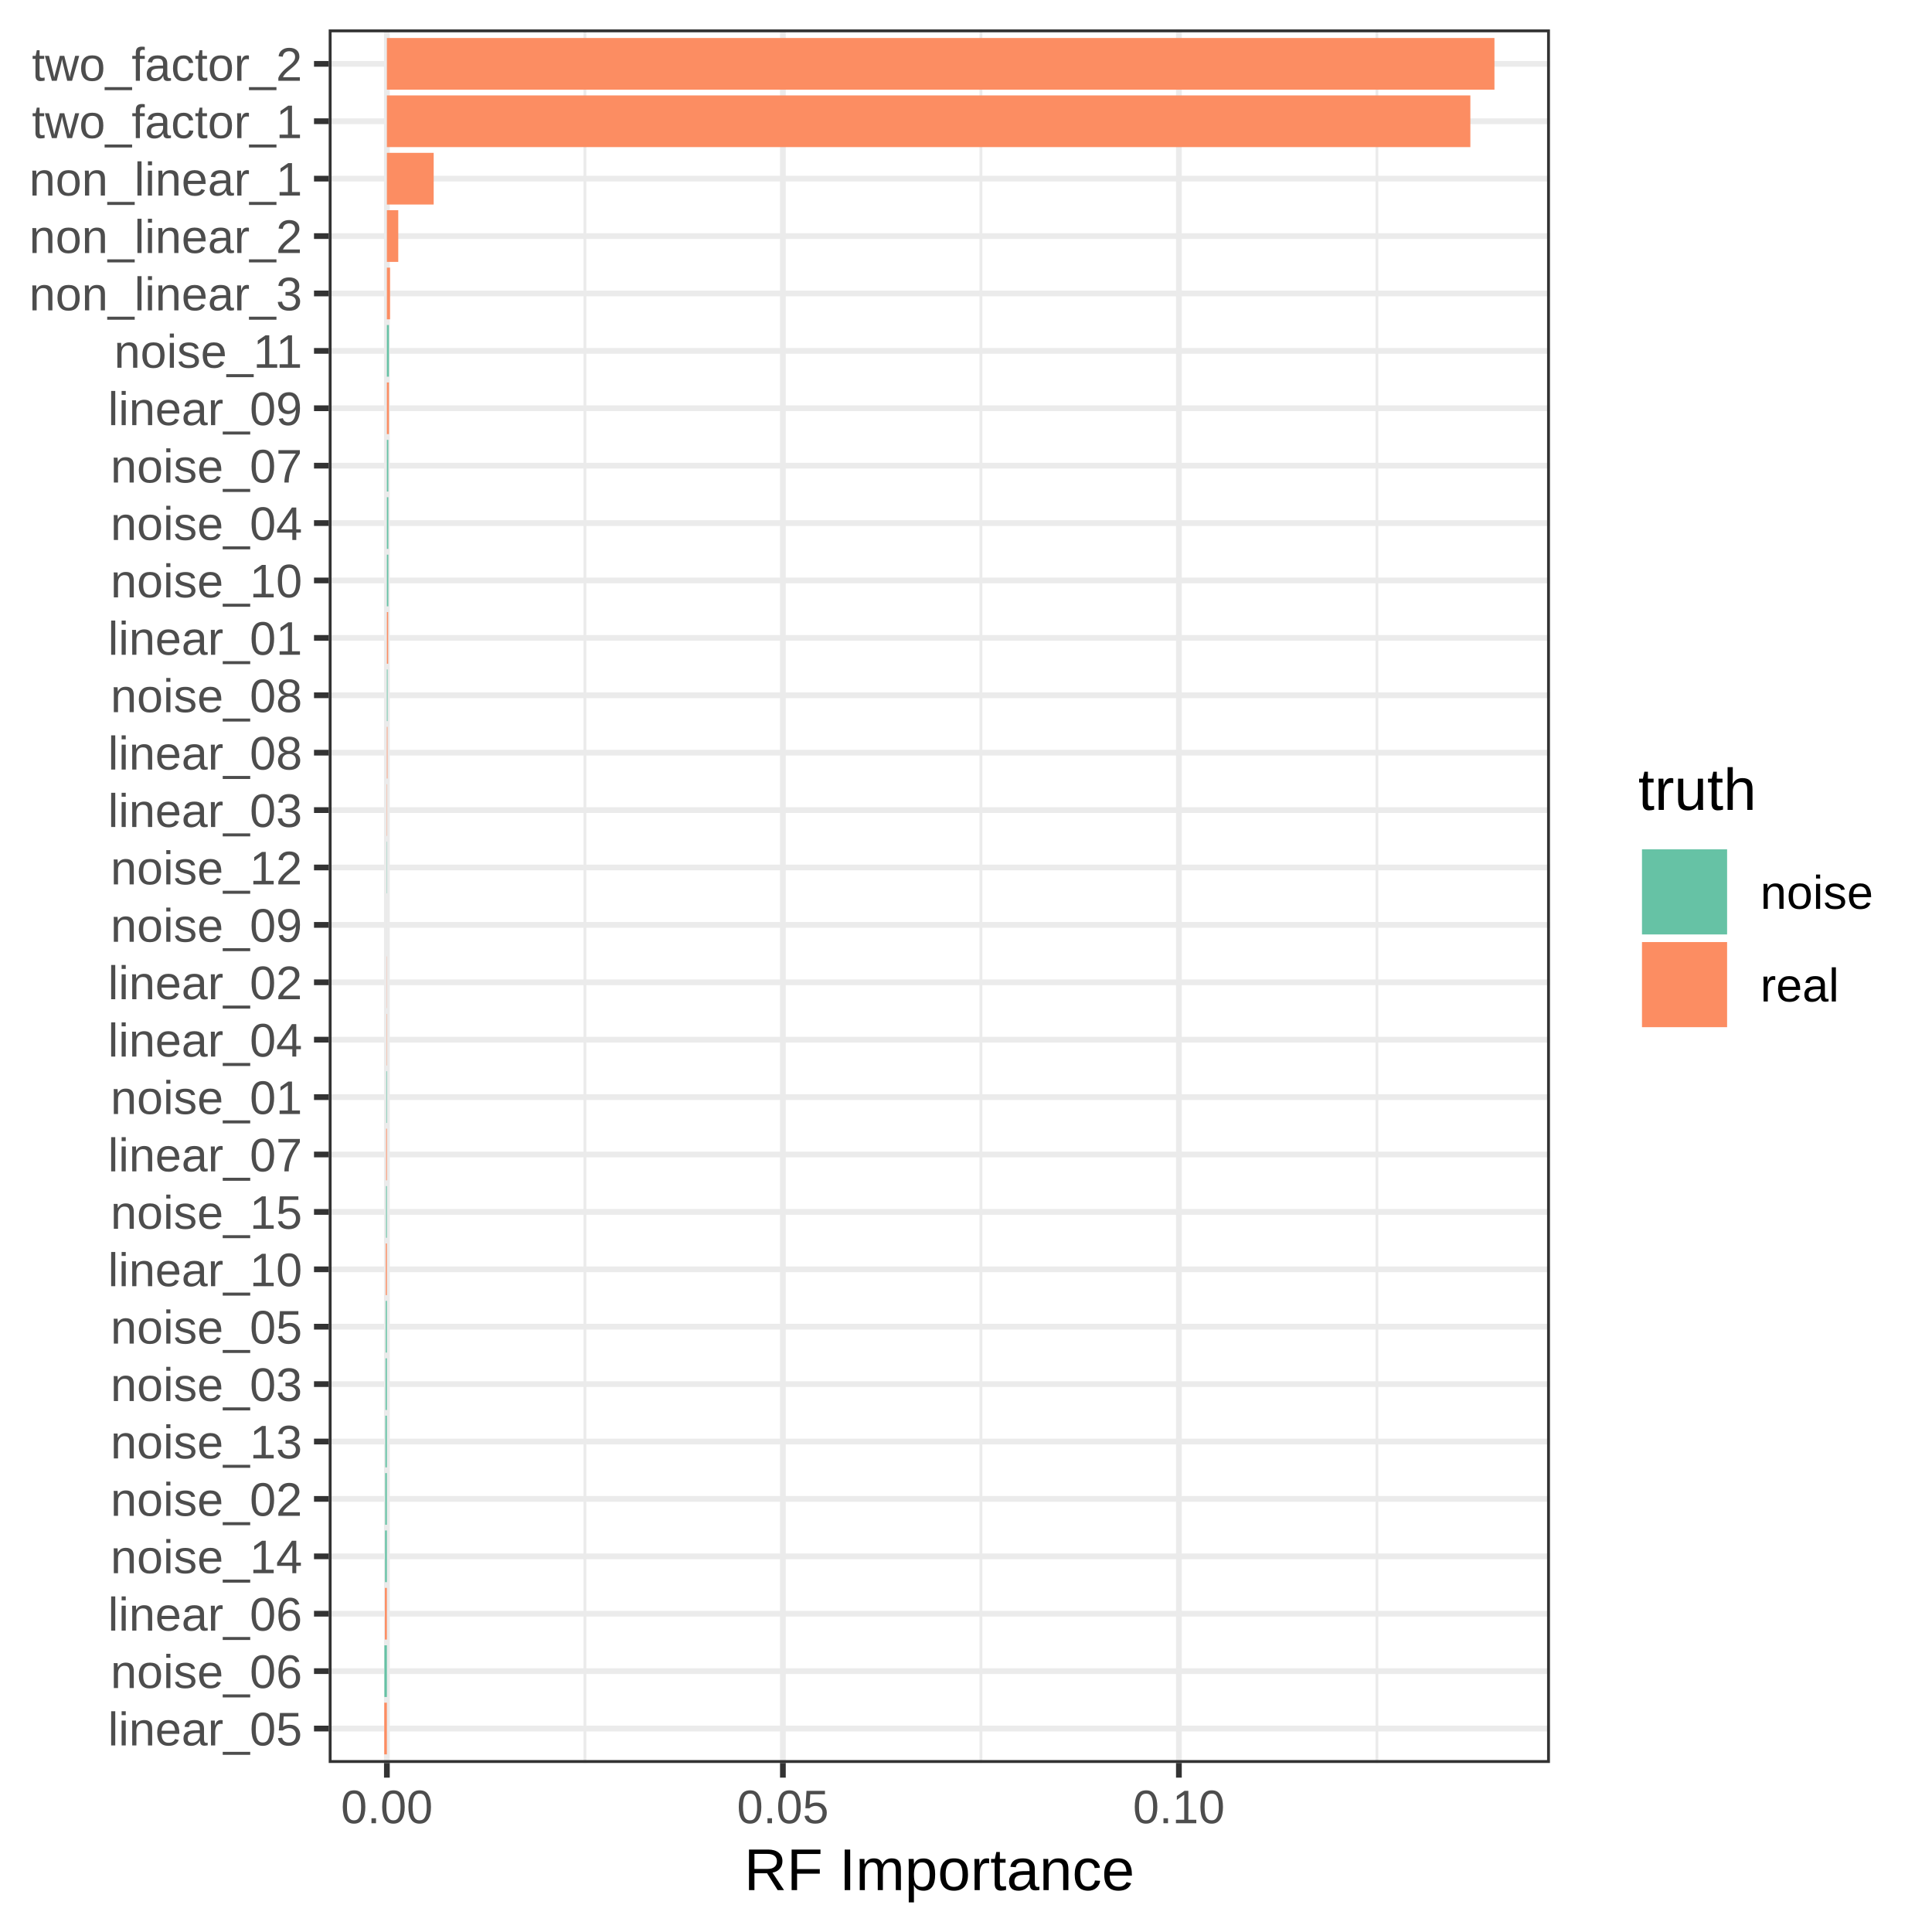
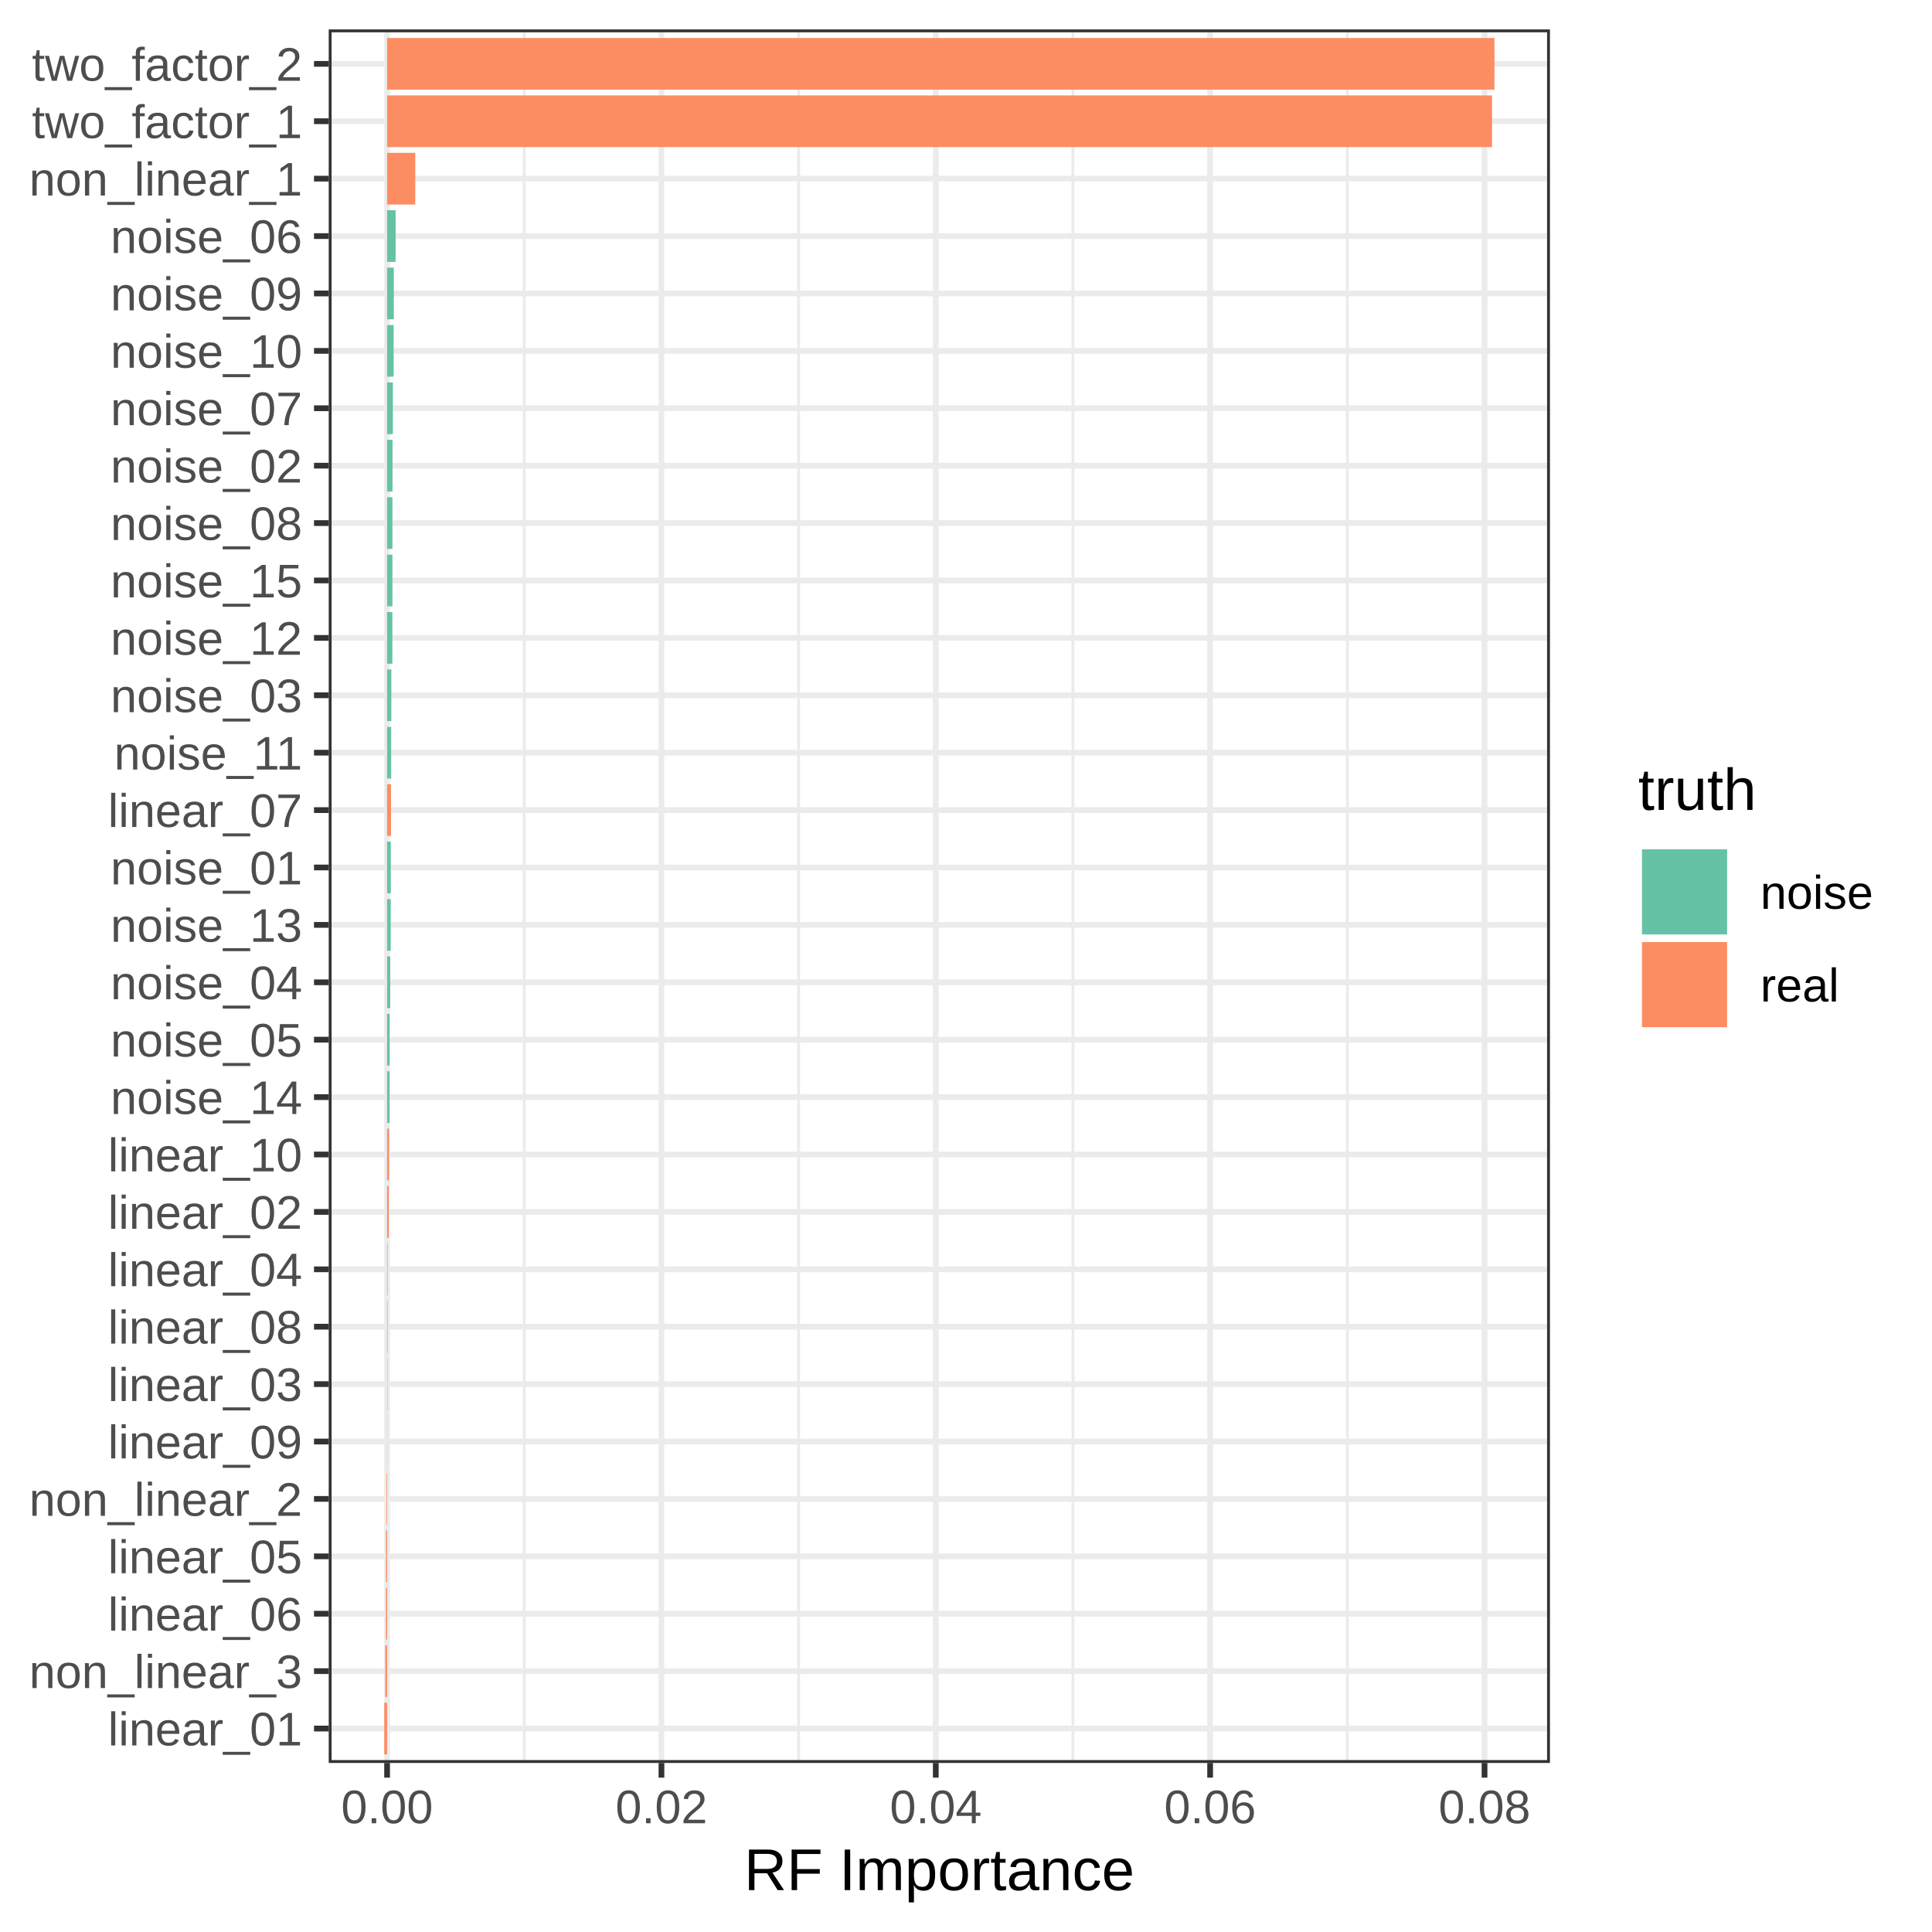
<svg xmlns="http://www.w3.org/2000/svg" width="360.00pt" height="360.00pt" viewBox="0 0 360.00 360.00">
  <g class="svglite">
    <defs>
      <style type="text/css">
    .svglite line, .svglite polyline, .svglite polygon, .svglite path, .svglite rect, .svglite circle {
      fill: none;
      stroke: #000000;
      stroke-linecap: round;
      stroke-linejoin: round;
      stroke-miterlimit: 10.00;
    }
    .svglite text {
      white-space: pre;
    }
    .svglite g.glyphgroup path {
      fill: inherit;
      stroke: none;
    }
  </style>
    </defs>
    <rect width="100%" height="100%" style="stroke: none; fill: none;" />
    <defs>
      <clipPath id="cpMC4wMHwzNjAuMDB8MC4wMHwzNjAuMDA=">
        <rect x="0.00" y="0.00" width="360.00" height="360.00" />
      </clipPath>
    </defs>
    <g clip-path="url(#cpMC4wMHwzNjAuMDB8MC4wMHwzNjAuMDA=)">
      <rect x="0" y="0.00" width="360.00" height="360.00" style="stroke-width: 1.07; stroke: #FFFFFF; fill: #FFFFFF;" />
    </g>
    <defs>
      <clipPath id="cpNjEuMjV8Mjg4LjgxfDUuNDh8MzI4LjUw">
        <rect x="61.25" y="5.48" width="227.56" height="323.02" />
      </clipPath>
    </defs>
    <g clip-path="url(#cpNjEuMjV8Mjg4LjgxfDUuNDh8MzI4LjUw)">
      <rect x="61.25" y="5.48" width="227.56" height="323.02" style="stroke-width: 1.07; stroke: none; fill: #FFFFFF;" />
-       <polyline points="108.99,328.50 108.99,5.48 " style="stroke-width: 0.53; stroke: #EBEBEB; stroke-linecap: butt;" />
-       <polyline points="182.78,328.50 182.78,5.48 " style="stroke-width: 0.53; stroke: #EBEBEB; stroke-linecap: butt;" />
-       <polyline points="256.57,328.50 256.57,5.48 " style="stroke-width: 0.53; stroke: #EBEBEB; stroke-linecap: butt;" />
+       <polyline points="97.69,328.50 97.69,5.48 " style="stroke-width: 0.53; stroke: #EBEBEB; stroke-linecap: butt;" />
+       <polyline points="148.81,328.50 148.81,5.48 " style="stroke-width: 0.53; stroke: #EBEBEB; stroke-linecap: butt;" />
+       <polyline points="199.93,328.50 199.93,5.48 " style="stroke-width: 0.53; stroke: #EBEBEB; stroke-linecap: butt;" />
+       <polyline points="251.06,328.50 251.06,5.48 " style="stroke-width: 0.53; stroke: #EBEBEB; stroke-linecap: butt;" />
      <polyline points="61.25,322.09 288.81,322.09 " style="stroke-width: 1.07; stroke: #EBEBEB; stroke-linecap: butt;" />
      <polyline points="61.25,311.39 288.81,311.39 " style="stroke-width: 1.07; stroke: #EBEBEB; stroke-linecap: butt;" />
      <polyline points="61.25,300.69 288.81,300.69 " style="stroke-width: 1.07; stroke: #EBEBEB; stroke-linecap: butt;" />
      <polyline points="61.25,290.00 288.81,290.00 " style="stroke-width: 1.07; stroke: #EBEBEB; stroke-linecap: butt;" />
      <polyline points="61.25,279.30 288.81,279.30 " style="stroke-width: 1.07; stroke: #EBEBEB; stroke-linecap: butt;" />
      <polyline points="61.25,268.61 288.81,268.61 " style="stroke-width: 1.07; stroke: #EBEBEB; stroke-linecap: butt;" />
      <polyline points="61.25,257.91 288.81,257.91 " style="stroke-width: 1.07; stroke: #EBEBEB; stroke-linecap: butt;" />
      <polyline points="61.25,247.21 288.81,247.21 " style="stroke-width: 1.07; stroke: #EBEBEB; stroke-linecap: butt;" />
      <polyline points="61.25,236.52 288.81,236.52 " style="stroke-width: 1.07; stroke: #EBEBEB; stroke-linecap: butt;" />
      <polyline points="61.25,225.82 288.81,225.82 " style="stroke-width: 1.07; stroke: #EBEBEB; stroke-linecap: butt;" />
      <polyline points="61.25,215.12 288.81,215.12 " style="stroke-width: 1.07; stroke: #EBEBEB; stroke-linecap: butt;" />
      <polyline points="61.25,204.43 288.81,204.43 " style="stroke-width: 1.07; stroke: #EBEBEB; stroke-linecap: butt;" />
      <polyline points="61.25,193.73 288.81,193.73 " style="stroke-width: 1.07; stroke: #EBEBEB; stroke-linecap: butt;" />
      <polyline points="61.25,183.04 288.81,183.04 " style="stroke-width: 1.07; stroke: #EBEBEB; stroke-linecap: butt;" />
      <polyline points="61.25,172.34 288.81,172.34 " style="stroke-width: 1.07; stroke: #EBEBEB; stroke-linecap: butt;" />
      <polyline points="61.25,161.64 288.81,161.64 " style="stroke-width: 1.07; stroke: #EBEBEB; stroke-linecap: butt;" />
      <polyline points="61.25,150.95 288.81,150.95 " style="stroke-width: 1.07; stroke: #EBEBEB; stroke-linecap: butt;" />
      <polyline points="61.25,140.25 288.81,140.25 " style="stroke-width: 1.07; stroke: #EBEBEB; stroke-linecap: butt;" />
      <polyline points="61.25,129.55 288.81,129.55 " style="stroke-width: 1.07; stroke: #EBEBEB; stroke-linecap: butt;" />
      <polyline points="61.25,118.86 288.81,118.86 " style="stroke-width: 1.07; stroke: #EBEBEB; stroke-linecap: butt;" />
      <polyline points="61.25,108.16 288.81,108.16 " style="stroke-width: 1.07; stroke: #EBEBEB; stroke-linecap: butt;" />
      <polyline points="61.25,97.47 288.81,97.47 " style="stroke-width: 1.07; stroke: #EBEBEB; stroke-linecap: butt;" />
      <polyline points="61.25,86.77 288.81,86.77 " style="stroke-width: 1.07; stroke: #EBEBEB; stroke-linecap: butt;" />
      <polyline points="61.25,76.07 288.81,76.07 " style="stroke-width: 1.07; stroke: #EBEBEB; stroke-linecap: butt;" />
      <polyline points="61.25,65.38 288.81,65.38 " style="stroke-width: 1.07; stroke: #EBEBEB; stroke-linecap: butt;" />
      <polyline points="61.25,54.68 288.81,54.68 " style="stroke-width: 1.07; stroke: #EBEBEB; stroke-linecap: butt;" />
      <polyline points="61.25,43.99 288.81,43.99 " style="stroke-width: 1.07; stroke: #EBEBEB; stroke-linecap: butt;" />
      <polyline points="61.25,33.29 288.81,33.29 " style="stroke-width: 1.07; stroke: #EBEBEB; stroke-linecap: butt;" />
      <polyline points="61.25,22.59 288.81,22.59 " style="stroke-width: 1.07; stroke: #EBEBEB; stroke-linecap: butt;" />
      <polyline points="61.25,11.90 288.81,11.90 " style="stroke-width: 1.07; stroke: #EBEBEB; stroke-linecap: butt;" />
-       <polyline points="72.09,328.50 72.09,5.48 " style="stroke-width: 1.07; stroke: #EBEBEB; stroke-linecap: butt;" />
-       <polyline points="145.88,328.50 145.88,5.48 " style="stroke-width: 1.07; stroke: #EBEBEB; stroke-linecap: butt;" />
-       <polyline points="219.67,328.50 219.67,5.48 " style="stroke-width: 1.07; stroke: #EBEBEB; stroke-linecap: butt;" />
-       <rect x="72.09" y="17.78" width="201.89" height="9.63" style="stroke-width: 1.07; stroke: none; stroke-linecap: butt; stroke-linejoin: miter; fill: #FC8D62;" />
-       <rect x="72.09" y="7.08" width="206.38" height="9.63" style="stroke-width: 1.07; stroke: none; stroke-linecap: butt; stroke-linejoin: miter; fill: #FC8D62;" />
-       <rect x="72.09" y="28.48" width="8.72" height="9.63" style="stroke-width: 1.07; stroke: none; stroke-linecap: butt; stroke-linejoin: miter; fill: #FC8D62;" />
-       <rect x="72.09" y="39.17" width="2.12" height="9.63" style="stroke-width: 1.07; stroke: none; stroke-linecap: butt; stroke-linejoin: miter; fill: #FC8D62;" />
-       <rect x="72.09" y="49.87" width="0.59" height="9.63" style="stroke-width: 1.07; stroke: none; stroke-linecap: butt; stroke-linejoin: miter; fill: #FC8D62;" />
-       <rect x="72.09" y="114.05" width="0.24" height="9.63" style="stroke-width: 1.07; stroke: none; stroke-linecap: butt; stroke-linejoin: miter; fill: #FC8D62;" />
-       <rect x="72.06" y="178.22" width="0.035" height="9.63" style="stroke-width: 1.07; stroke: none; stroke-linecap: butt; stroke-linejoin: miter; fill: #FC8D62;" />
-       <rect x="72.09" y="146.13" width="0.057" height="9.63" style="stroke-width: 1.07; stroke: none; stroke-linecap: butt; stroke-linejoin: miter; fill: #FC8D62;" />
-       <rect x="72.03" y="188.92" width="0.057" height="9.63" style="stroke-width: 1.07; stroke: none; stroke-linecap: butt; stroke-linejoin: miter; fill: #FC8D62;" />
-       <rect x="71.60" y="317.27" width="0.49" height="9.63" style="stroke-width: 1.07; stroke: none; stroke-linecap: butt; stroke-linejoin: miter; fill: #FC8D62;" />
-       <rect x="71.72" y="295.88" width="0.37" height="9.63" style="stroke-width: 1.07; stroke: none; stroke-linecap: butt; stroke-linejoin: miter; fill: #FC8D62;" />
-       <rect x="71.95" y="210.31" width="0.14" height="9.63" style="stroke-width: 1.07; stroke: none; stroke-linecap: butt; stroke-linejoin: miter; fill: #FC8D62;" />
-       <rect x="72.09" y="135.44" width="0.11" height="9.63" style="stroke-width: 1.07; stroke: none; stroke-linecap: butt; stroke-linejoin: miter; fill: #FC8D62;" />
-       <rect x="72.09" y="71.26" width="0.38" height="9.63" style="stroke-width: 1.07; stroke: none; stroke-linecap: butt; stroke-linejoin: miter; fill: #FC8D62;" />
-       <rect x="71.88" y="231.70" width="0.21" height="9.63" style="stroke-width: 1.07; stroke: none; stroke-linecap: butt; stroke-linejoin: miter; fill: #FC8D62;" />
-       <rect x="71.98" y="199.61" width="0.11" height="9.63" style="stroke-width: 1.07; stroke: none; stroke-linecap: butt; stroke-linejoin: miter; fill: #66C2A5;" />
-       <rect x="71.78" y="274.49" width="0.31" height="9.63" style="stroke-width: 1.07; stroke: none; stroke-linecap: butt; stroke-linejoin: miter; fill: #66C2A5;" />
-       <rect x="71.84" y="253.10" width="0.25" height="9.63" style="stroke-width: 1.07; stroke: none; stroke-linecap: butt; stroke-linejoin: miter; fill: #66C2A5;" />
-       <rect x="72.09" y="92.65" width="0.27" height="9.63" style="stroke-width: 1.07; stroke: none; stroke-linecap: butt; stroke-linejoin: miter; fill: #66C2A5;" />
-       <rect x="71.87" y="242.40" width="0.22" height="9.63" style="stroke-width: 1.07; stroke: none; stroke-linecap: butt; stroke-linejoin: miter; fill: #66C2A5;" />
-       <rect x="71.63" y="306.58" width="0.46" height="9.63" style="stroke-width: 1.07; stroke: none; stroke-linecap: butt; stroke-linejoin: miter; fill: #66C2A5;" />
-       <rect x="72.09" y="81.96" width="0.27" height="9.63" style="stroke-width: 1.07; stroke: none; stroke-linecap: butt; stroke-linejoin: miter; fill: #66C2A5;" />
-       <rect x="72.09" y="124.74" width="0.13" height="9.63" style="stroke-width: 1.07; stroke: none; stroke-linecap: butt; stroke-linejoin: miter; fill: #66C2A5;" />
-       <rect x="72.09" y="167.53" width="0.002" height="9.63" style="stroke-width: 1.07; stroke: none; stroke-linecap: butt; stroke-linejoin: miter; fill: #66C2A5;" />
-       <rect x="72.09" y="103.35" width="0.27" height="9.63" style="stroke-width: 1.07; stroke: none; stroke-linecap: butt; stroke-linejoin: miter; fill: #66C2A5;" />
-       <rect x="72.09" y="60.56" width="0.38" height="9.63" style="stroke-width: 1.07; stroke: none; stroke-linecap: butt; stroke-linejoin: miter; fill: #66C2A5;" />
-       <rect x="72.09" y="156.83" width="0.056" height="9.63" style="stroke-width: 1.07; stroke: none; stroke-linecap: butt; stroke-linejoin: miter; fill: #66C2A5;" />
-       <rect x="71.81" y="263.79" width="0.28" height="9.63" style="stroke-width: 1.07; stroke: none; stroke-linecap: butt; stroke-linejoin: miter; fill: #66C2A5;" />
-       <rect x="71.75" y="285.18" width="0.34" height="9.63" style="stroke-width: 1.07; stroke: none; stroke-linecap: butt; stroke-linejoin: miter; fill: #66C2A5;" />
-       <rect x="71.93" y="221.01" width="0.16" height="9.63" style="stroke-width: 1.07; stroke: none; stroke-linecap: butt; stroke-linejoin: miter; fill: #66C2A5;" />
+       <polyline points="72.13,328.50 72.13,5.48 " style="stroke-width: 1.07; stroke: #EBEBEB; stroke-linecap: butt;" />
+       <polyline points="123.25,328.50 123.25,5.48 " style="stroke-width: 1.07; stroke: #EBEBEB; stroke-linecap: butt;" />
+       <polyline points="174.37,328.50 174.37,5.48 " style="stroke-width: 1.07; stroke: #EBEBEB; stroke-linecap: butt;" />
+       <polyline points="225.49,328.50 225.49,5.48 " style="stroke-width: 1.07; stroke: #EBEBEB; stroke-linecap: butt;" />
+       <polyline points="276.62,328.50 276.62,5.48 " style="stroke-width: 1.07; stroke: #EBEBEB; stroke-linecap: butt;" />
+       <rect x="72.13" y="17.78" width="205.89" height="9.63" style="stroke-width: 1.07; stroke: none; stroke-linecap: butt; stroke-linejoin: miter; fill: #FC8D62;" />
+       <rect x="72.13" y="7.08" width="206.34" height="9.63" style="stroke-width: 1.07; stroke: none; stroke-linecap: butt; stroke-linejoin: miter; fill: #FC8D62;" />
+       <rect x="72.13" y="28.48" width="5.25" height="9.63" style="stroke-width: 1.07; stroke: none; stroke-linecap: butt; stroke-linejoin: miter; fill: #FC8D62;" />
+       <rect x="72.02" y="274.49" width="0.11" height="9.63" style="stroke-width: 1.07; stroke: none; stroke-linecap: butt; stroke-linejoin: miter; fill: #FC8D62;" />
+       <rect x="71.79" y="306.58" width="0.34" height="9.63" style="stroke-width: 1.07; stroke: none; stroke-linecap: butt; stroke-linejoin: miter; fill: #FC8D62;" />
+       <rect x="71.60" y="317.27" width="0.53" height="9.63" style="stroke-width: 1.07; stroke: none; stroke-linecap: butt; stroke-linejoin: miter; fill: #FC8D62;" />
+       <rect x="72.13" y="221.01" width="0.30" height="9.63" style="stroke-width: 1.07; stroke: none; stroke-linecap: butt; stroke-linejoin: miter; fill: #FC8D62;" />
+       <rect x="72.13" y="253.10" width="0.056" height="9.63" style="stroke-width: 1.07; stroke: none; stroke-linecap: butt; stroke-linejoin: miter; fill: #FC8D62;" />
+       <rect x="72.13" y="231.70" width="0.091" height="9.63" style="stroke-width: 1.07; stroke: none; stroke-linecap: butt; stroke-linejoin: miter; fill: #FC8D62;" />
+       <rect x="71.93" y="285.18" width="0.20" height="9.63" style="stroke-width: 1.07; stroke: none; stroke-linecap: butt; stroke-linejoin: miter; fill: #FC8D62;" />
+       <rect x="71.92" y="295.88" width="0.22" height="9.63" style="stroke-width: 1.07; stroke: none; stroke-linecap: butt; stroke-linejoin: miter; fill: #FC8D62;" />
+       <rect x="72.13" y="146.13" width="0.73" height="9.63" style="stroke-width: 1.07; stroke: none; stroke-linecap: butt; stroke-linejoin: miter; fill: #FC8D62;" />
+       <rect x="72.13" y="242.40" width="0.090" height="9.63" style="stroke-width: 1.07; stroke: none; stroke-linecap: butt; stroke-linejoin: miter; fill: #FC8D62;" />
+       <rect x="72.13" y="263.79" width="0.022" height="9.63" style="stroke-width: 1.07; stroke: none; stroke-linecap: butt; stroke-linejoin: miter; fill: #FC8D62;" />
+       <rect x="72.13" y="210.31" width="0.36" height="9.63" style="stroke-width: 1.07; stroke: none; stroke-linecap: butt; stroke-linejoin: miter; fill: #FC8D62;" />
+       <rect x="72.13" y="156.83" width="0.69" height="9.63" style="stroke-width: 1.07; stroke: none; stroke-linecap: butt; stroke-linejoin: miter; fill: #66C2A5;" />
+       <rect x="72.13" y="81.96" width="1.01" height="9.63" style="stroke-width: 1.07; stroke: none; stroke-linecap: butt; stroke-linejoin: miter; fill: #66C2A5;" />
+       <rect x="72.13" y="124.74" width="0.79" height="9.63" style="stroke-width: 1.07; stroke: none; stroke-linecap: butt; stroke-linejoin: miter; fill: #66C2A5;" />
+       <rect x="72.13" y="178.22" width="0.59" height="9.63" style="stroke-width: 1.07; stroke: none; stroke-linecap: butt; stroke-linejoin: miter; fill: #66C2A5;" />
+       <rect x="72.13" y="188.92" width="0.47" height="9.63" style="stroke-width: 1.07; stroke: none; stroke-linecap: butt; stroke-linejoin: miter; fill: #66C2A5;" />
+       <rect x="72.13" y="39.17" width="1.59" height="9.63" style="stroke-width: 1.07; stroke: none; stroke-linecap: butt; stroke-linejoin: miter; fill: #66C2A5;" />
+       <rect x="72.13" y="71.26" width="1.07" height="9.63" style="stroke-width: 1.07; stroke: none; stroke-linecap: butt; stroke-linejoin: miter; fill: #66C2A5;" />
+       <rect x="72.13" y="92.65" width="0.99" height="9.63" style="stroke-width: 1.07; stroke: none; stroke-linecap: butt; stroke-linejoin: miter; fill: #66C2A5;" />
+       <rect x="72.13" y="49.87" width="1.25" height="9.63" style="stroke-width: 1.07; stroke: none; stroke-linecap: butt; stroke-linejoin: miter; fill: #66C2A5;" />
+       <rect x="72.13" y="60.56" width="1.22" height="9.63" style="stroke-width: 1.07; stroke: none; stroke-linecap: butt; stroke-linejoin: miter; fill: #66C2A5;" />
+       <rect x="72.13" y="135.44" width="0.76" height="9.63" style="stroke-width: 1.07; stroke: none; stroke-linecap: butt; stroke-linejoin: miter; fill: #66C2A5;" />
+       <rect x="72.13" y="114.05" width="0.98" height="9.63" style="stroke-width: 1.07; stroke: none; stroke-linecap: butt; stroke-linejoin: miter; fill: #66C2A5;" />
+       <rect x="72.13" y="167.53" width="0.68" height="9.63" style="stroke-width: 1.07; stroke: none; stroke-linecap: butt; stroke-linejoin: miter; fill: #66C2A5;" />
+       <rect x="72.13" y="199.61" width="0.46" height="9.63" style="stroke-width: 1.07; stroke: none; stroke-linecap: butt; stroke-linejoin: miter; fill: #66C2A5;" />
+       <rect x="72.13" y="103.35" width="0.99" height="9.63" style="stroke-width: 1.07; stroke: none; stroke-linecap: butt; stroke-linejoin: miter; fill: #66C2A5;" />
      <rect x="61.25" y="5.48" width="227.56" height="323.02" style="stroke-width: 1.07; stroke: #333333;" />
    </g>
    <g clip-path="url(#cpMC4wMHwzNjAuMDB8MC4wMHwzNjAuMDA=)">
-       <text x="56.32" y="325.24" text-anchor="end" style="font-size: 8.80px;fill: #4D4D4D; font-family: &quot;Arial&quot;;" textLength="36.17px" lengthAdjust="spacingAndGlyphs">linear_05</text>
-       <text x="56.32" y="314.54" text-anchor="end" style="font-size: 8.80px;fill: #4D4D4D; font-family: &quot;Arial&quot;;" textLength="35.70px" lengthAdjust="spacingAndGlyphs">noise_06</text>
+       <text x="56.32" y="325.24" text-anchor="end" style="font-size: 8.80px;fill: #4D4D4D; font-family: &quot;Arial&quot;;" textLength="36.17px" lengthAdjust="spacingAndGlyphs">linear_01</text>
+       <text x="56.32" y="314.54" text-anchor="end" style="font-size: 8.80px;fill: #4D4D4D; font-family: &quot;Arial&quot;;" textLength="50.84px" lengthAdjust="spacingAndGlyphs">non_linear_3</text>
      <text x="56.32" y="303.84" text-anchor="end" style="font-size: 8.80px;fill: #4D4D4D; font-family: &quot;Arial&quot;;" textLength="36.17px" lengthAdjust="spacingAndGlyphs">linear_06</text>
-       <text x="56.32" y="293.15" text-anchor="end" style="font-size: 8.80px;fill: #4D4D4D; font-family: &quot;Arial&quot;;" textLength="35.70px" lengthAdjust="spacingAndGlyphs">noise_14</text>
-       <text x="56.32" y="282.45" text-anchor="end" style="font-size: 8.80px;fill: #4D4D4D; font-family: &quot;Arial&quot;;" textLength="35.70px" lengthAdjust="spacingAndGlyphs">noise_02</text>
-       <text x="56.32" y="271.76" text-anchor="end" style="font-size: 8.80px;fill: #4D4D4D; font-family: &quot;Arial&quot;;" textLength="35.70px" lengthAdjust="spacingAndGlyphs">noise_13</text>
-       <text x="56.32" y="261.06" text-anchor="end" style="font-size: 8.80px;fill: #4D4D4D; font-family: &quot;Arial&quot;;" textLength="35.70px" lengthAdjust="spacingAndGlyphs">noise_03</text>
-       <text x="56.32" y="250.36" text-anchor="end" style="font-size: 8.80px;fill: #4D4D4D; font-family: &quot;Arial&quot;;" textLength="35.70px" lengthAdjust="spacingAndGlyphs">noise_05</text>
-       <text x="56.32" y="239.67" text-anchor="end" style="font-size: 8.80px;fill: #4D4D4D; font-family: &quot;Arial&quot;;" textLength="36.17px" lengthAdjust="spacingAndGlyphs">linear_10</text>
-       <text x="56.32" y="228.97" text-anchor="end" style="font-size: 8.80px;fill: #4D4D4D; font-family: &quot;Arial&quot;;" textLength="35.70px" lengthAdjust="spacingAndGlyphs">noise_15</text>
-       <text x="56.32" y="218.27" text-anchor="end" style="font-size: 8.80px;fill: #4D4D4D; font-family: &quot;Arial&quot;;" textLength="36.17px" lengthAdjust="spacingAndGlyphs">linear_07</text>
-       <text x="56.32" y="207.58" text-anchor="end" style="font-size: 8.80px;fill: #4D4D4D; font-family: &quot;Arial&quot;;" textLength="35.70px" lengthAdjust="spacingAndGlyphs">noise_01</text>
-       <text x="56.32" y="196.88" text-anchor="end" style="font-size: 8.80px;fill: #4D4D4D; font-family: &quot;Arial&quot;;" textLength="36.17px" lengthAdjust="spacingAndGlyphs">linear_04</text>
-       <text x="56.32" y="186.19" text-anchor="end" style="font-size: 8.80px;fill: #4D4D4D; font-family: &quot;Arial&quot;;" textLength="36.17px" lengthAdjust="spacingAndGlyphs">linear_02</text>
-       <text x="56.32" y="175.49" text-anchor="end" style="font-size: 8.80px;fill: #4D4D4D; font-family: &quot;Arial&quot;;" textLength="35.70px" lengthAdjust="spacingAndGlyphs">noise_09</text>
-       <text x="56.32" y="164.79" text-anchor="end" style="font-size: 8.80px;fill: #4D4D4D; font-family: &quot;Arial&quot;;" textLength="35.70px" lengthAdjust="spacingAndGlyphs">noise_12</text>
-       <text x="56.32" y="154.10" text-anchor="end" style="font-size: 8.80px;fill: #4D4D4D; font-family: &quot;Arial&quot;;" textLength="36.17px" lengthAdjust="spacingAndGlyphs">linear_03</text>
-       <text x="56.32" y="143.40" text-anchor="end" style="font-size: 8.80px;fill: #4D4D4D; font-family: &quot;Arial&quot;;" textLength="36.17px" lengthAdjust="spacingAndGlyphs">linear_08</text>
-       <text x="56.32" y="132.70" text-anchor="end" style="font-size: 8.80px;fill: #4D4D4D; font-family: &quot;Arial&quot;;" textLength="35.70px" lengthAdjust="spacingAndGlyphs">noise_08</text>
-       <text x="56.32" y="122.01" text-anchor="end" style="font-size: 8.80px;fill: #4D4D4D; font-family: &quot;Arial&quot;;" textLength="36.17px" lengthAdjust="spacingAndGlyphs">linear_01</text>
-       <text x="56.32" y="111.31" text-anchor="end" style="font-size: 8.80px;fill: #4D4D4D; font-family: &quot;Arial&quot;;" textLength="35.70px" lengthAdjust="spacingAndGlyphs">noise_10</text>
-       <text x="56.32" y="100.62" text-anchor="end" style="font-size: 8.80px;fill: #4D4D4D; font-family: &quot;Arial&quot;;" textLength="35.70px" lengthAdjust="spacingAndGlyphs">noise_04</text>
-       <text x="56.32" y="89.92" text-anchor="end" style="font-size: 8.80px;fill: #4D4D4D; font-family: &quot;Arial&quot;;" textLength="35.70px" lengthAdjust="spacingAndGlyphs">noise_07</text>
-       <text x="56.32" y="79.22" text-anchor="end" style="font-size: 8.80px;fill: #4D4D4D; font-family: &quot;Arial&quot;;" textLength="36.17px" lengthAdjust="spacingAndGlyphs">linear_09</text>
-       <text x="56.32" y="68.53" text-anchor="end" style="font-size: 8.80px;fill: #4D4D4D; font-family: &quot;Arial&quot;;" textLength="35.05px" lengthAdjust="spacingAndGlyphs">noise_11</text>
-       <text x="56.32" y="57.83" text-anchor="end" style="font-size: 8.80px;fill: #4D4D4D; font-family: &quot;Arial&quot;;" textLength="50.84px" lengthAdjust="spacingAndGlyphs">non_linear_3</text>
-       <text x="56.32" y="47.14" text-anchor="end" style="font-size: 8.80px;fill: #4D4D4D; font-family: &quot;Arial&quot;;" textLength="50.84px" lengthAdjust="spacingAndGlyphs">non_linear_2</text>
+       <text x="56.32" y="293.15" text-anchor="end" style="font-size: 8.80px;fill: #4D4D4D; font-family: &quot;Arial&quot;;" textLength="36.17px" lengthAdjust="spacingAndGlyphs">linear_05</text>
+       <text x="56.32" y="282.45" text-anchor="end" style="font-size: 8.80px;fill: #4D4D4D; font-family: &quot;Arial&quot;;" textLength="50.84px" lengthAdjust="spacingAndGlyphs">non_linear_2</text>
+       <text x="56.32" y="271.76" text-anchor="end" style="font-size: 8.80px;fill: #4D4D4D; font-family: &quot;Arial&quot;;" textLength="36.17px" lengthAdjust="spacingAndGlyphs">linear_09</text>
+       <text x="56.32" y="261.06" text-anchor="end" style="font-size: 8.80px;fill: #4D4D4D; font-family: &quot;Arial&quot;;" textLength="36.17px" lengthAdjust="spacingAndGlyphs">linear_03</text>
+       <text x="56.32" y="250.36" text-anchor="end" style="font-size: 8.80px;fill: #4D4D4D; font-family: &quot;Arial&quot;;" textLength="36.17px" lengthAdjust="spacingAndGlyphs">linear_08</text>
+       <text x="56.32" y="239.67" text-anchor="end" style="font-size: 8.80px;fill: #4D4D4D; font-family: &quot;Arial&quot;;" textLength="36.17px" lengthAdjust="spacingAndGlyphs">linear_04</text>
+       <text x="56.32" y="228.97" text-anchor="end" style="font-size: 8.80px;fill: #4D4D4D; font-family: &quot;Arial&quot;;" textLength="36.17px" lengthAdjust="spacingAndGlyphs">linear_02</text>
+       <text x="56.32" y="218.27" text-anchor="end" style="font-size: 8.80px;fill: #4D4D4D; font-family: &quot;Arial&quot;;" textLength="36.17px" lengthAdjust="spacingAndGlyphs">linear_10</text>
+       <text x="56.32" y="207.58" text-anchor="end" style="font-size: 8.80px;fill: #4D4D4D; font-family: &quot;Arial&quot;;" textLength="35.70px" lengthAdjust="spacingAndGlyphs">noise_14</text>
+       <text x="56.32" y="196.88" text-anchor="end" style="font-size: 8.80px;fill: #4D4D4D; font-family: &quot;Arial&quot;;" textLength="35.70px" lengthAdjust="spacingAndGlyphs">noise_05</text>
+       <text x="56.32" y="186.19" text-anchor="end" style="font-size: 8.80px;fill: #4D4D4D; font-family: &quot;Arial&quot;;" textLength="35.70px" lengthAdjust="spacingAndGlyphs">noise_04</text>
+       <text x="56.32" y="175.49" text-anchor="end" style="font-size: 8.80px;fill: #4D4D4D; font-family: &quot;Arial&quot;;" textLength="35.70px" lengthAdjust="spacingAndGlyphs">noise_13</text>
+       <text x="56.32" y="164.79" text-anchor="end" style="font-size: 8.80px;fill: #4D4D4D; font-family: &quot;Arial&quot;;" textLength="35.70px" lengthAdjust="spacingAndGlyphs">noise_01</text>
+       <text x="56.32" y="154.10" text-anchor="end" style="font-size: 8.80px;fill: #4D4D4D; font-family: &quot;Arial&quot;;" textLength="36.17px" lengthAdjust="spacingAndGlyphs">linear_07</text>
+       <text x="56.32" y="143.40" text-anchor="end" style="font-size: 8.80px;fill: #4D4D4D; font-family: &quot;Arial&quot;;" textLength="35.05px" lengthAdjust="spacingAndGlyphs">noise_11</text>
+       <text x="56.32" y="132.70" text-anchor="end" style="font-size: 8.80px;fill: #4D4D4D; font-family: &quot;Arial&quot;;" textLength="35.70px" lengthAdjust="spacingAndGlyphs">noise_03</text>
+       <text x="56.32" y="122.01" text-anchor="end" style="font-size: 8.80px;fill: #4D4D4D; font-family: &quot;Arial&quot;;" textLength="35.70px" lengthAdjust="spacingAndGlyphs">noise_12</text>
+       <text x="56.32" y="111.31" text-anchor="end" style="font-size: 8.80px;fill: #4D4D4D; font-family: &quot;Arial&quot;;" textLength="35.70px" lengthAdjust="spacingAndGlyphs">noise_15</text>
+       <text x="56.32" y="100.62" text-anchor="end" style="font-size: 8.80px;fill: #4D4D4D; font-family: &quot;Arial&quot;;" textLength="35.70px" lengthAdjust="spacingAndGlyphs">noise_08</text>
+       <text x="56.32" y="89.92" text-anchor="end" style="font-size: 8.80px;fill: #4D4D4D; font-family: &quot;Arial&quot;;" textLength="35.70px" lengthAdjust="spacingAndGlyphs">noise_02</text>
+       <text x="56.32" y="79.22" text-anchor="end" style="font-size: 8.80px;fill: #4D4D4D; font-family: &quot;Arial&quot;;" textLength="35.70px" lengthAdjust="spacingAndGlyphs">noise_07</text>
+       <text x="56.32" y="68.53" text-anchor="end" style="font-size: 8.80px;fill: #4D4D4D; font-family: &quot;Arial&quot;;" textLength="35.70px" lengthAdjust="spacingAndGlyphs">noise_10</text>
+       <text x="56.32" y="57.83" text-anchor="end" style="font-size: 8.80px;fill: #4D4D4D; font-family: &quot;Arial&quot;;" textLength="35.70px" lengthAdjust="spacingAndGlyphs">noise_09</text>
+       <text x="56.32" y="47.14" text-anchor="end" style="font-size: 8.80px;fill: #4D4D4D; font-family: &quot;Arial&quot;;" textLength="35.70px" lengthAdjust="spacingAndGlyphs">noise_06</text>
      <text x="56.32" y="36.44" text-anchor="end" style="font-size: 8.80px;fill: #4D4D4D; font-family: &quot;Arial&quot;;" textLength="50.84px" lengthAdjust="spacingAndGlyphs">non_linear_1</text>
      <text x="56.32" y="25.74" text-anchor="end" style="font-size: 8.80px;fill: #4D4D4D; font-family: &quot;Arial&quot;;" textLength="50.34px" lengthAdjust="spacingAndGlyphs">two_factor_1</text>
      <text x="56.32" y="15.05" text-anchor="end" style="font-size: 8.80px;fill: #4D4D4D; font-family: &quot;Arial&quot;;" textLength="50.34px" lengthAdjust="spacingAndGlyphs">two_factor_2</text>
      <polyline points="58.51,322.09 61.25,322.09 " style="stroke-width: 1.07; stroke: #333333; stroke-linecap: butt;" />
      <polyline points="58.51,311.39 61.25,311.39 " style="stroke-width: 1.07; stroke: #333333; stroke-linecap: butt;" />
      <polyline points="58.51,300.69 61.25,300.69 " style="stroke-width: 1.07; stroke: #333333; stroke-linecap: butt;" />
      <polyline points="58.51,290.00 61.25,290.00 " style="stroke-width: 1.07; stroke: #333333; stroke-linecap: butt;" />
      <polyline points="58.51,279.30 61.25,279.30 " style="stroke-width: 1.07; stroke: #333333; stroke-linecap: butt;" />
      <polyline points="58.51,268.61 61.25,268.61 " style="stroke-width: 1.07; stroke: #333333; stroke-linecap: butt;" />
      <polyline points="58.51,257.91 61.25,257.91 " style="stroke-width: 1.07; stroke: #333333; stroke-linecap: butt;" />
      <polyline points="58.51,247.21 61.25,247.21 " style="stroke-width: 1.07; stroke: #333333; stroke-linecap: butt;" />
      <polyline points="58.51,236.52 61.25,236.52 " style="stroke-width: 1.07; stroke: #333333; stroke-linecap: butt;" />
      <polyline points="58.51,225.82 61.25,225.82 " style="stroke-width: 1.07; stroke: #333333; stroke-linecap: butt;" />
      <polyline points="58.51,215.12 61.25,215.12 " style="stroke-width: 1.07; stroke: #333333; stroke-linecap: butt;" />
      <polyline points="58.51,204.43 61.25,204.43 " style="stroke-width: 1.07; stroke: #333333; stroke-linecap: butt;" />
      <polyline points="58.51,193.73 61.25,193.73 " style="stroke-width: 1.07; stroke: #333333; stroke-linecap: butt;" />
      <polyline points="58.51,183.04 61.25,183.04 " style="stroke-width: 1.07; stroke: #333333; stroke-linecap: butt;" />
      <polyline points="58.51,172.34 61.25,172.34 " style="stroke-width: 1.07; stroke: #333333; stroke-linecap: butt;" />
      <polyline points="58.51,161.64 61.25,161.64 " style="stroke-width: 1.07; stroke: #333333; stroke-linecap: butt;" />
      <polyline points="58.51,150.95 61.25,150.95 " style="stroke-width: 1.07; stroke: #333333; stroke-linecap: butt;" />
      <polyline points="58.51,140.25 61.25,140.25 " style="stroke-width: 1.07; stroke: #333333; stroke-linecap: butt;" />
      <polyline points="58.51,129.55 61.25,129.55 " style="stroke-width: 1.07; stroke: #333333; stroke-linecap: butt;" />
      <polyline points="58.51,118.86 61.25,118.86 " style="stroke-width: 1.07; stroke: #333333; stroke-linecap: butt;" />
      <polyline points="58.51,108.16 61.25,108.16 " style="stroke-width: 1.07; stroke: #333333; stroke-linecap: butt;" />
      <polyline points="58.51,97.47 61.25,97.47 " style="stroke-width: 1.07; stroke: #333333; stroke-linecap: butt;" />
      <polyline points="58.51,86.77 61.25,86.77 " style="stroke-width: 1.07; stroke: #333333; stroke-linecap: butt;" />
      <polyline points="58.51,76.07 61.25,76.07 " style="stroke-width: 1.07; stroke: #333333; stroke-linecap: butt;" />
      <polyline points="58.51,65.38 61.25,65.38 " style="stroke-width: 1.07; stroke: #333333; stroke-linecap: butt;" />
      <polyline points="58.51,54.68 61.25,54.68 " style="stroke-width: 1.07; stroke: #333333; stroke-linecap: butt;" />
      <polyline points="58.51,43.99 61.25,43.99 " style="stroke-width: 1.07; stroke: #333333; stroke-linecap: butt;" />
      <polyline points="58.51,33.29 61.25,33.29 " style="stroke-width: 1.07; stroke: #333333; stroke-linecap: butt;" />
      <polyline points="58.51,22.59 61.25,22.59 " style="stroke-width: 1.07; stroke: #333333; stroke-linecap: butt;" />
      <polyline points="58.51,11.90 61.25,11.90 " style="stroke-width: 1.07; stroke: #333333; stroke-linecap: butt;" />
-       <polyline points="72.09,331.24 72.09,328.50 " style="stroke-width: 1.07; stroke: #333333; stroke-linecap: butt;" />
-       <polyline points="145.88,331.24 145.88,328.50 " style="stroke-width: 1.07; stroke: #333333; stroke-linecap: butt;" />
-       <polyline points="219.67,331.24 219.67,328.50 " style="stroke-width: 1.07; stroke: #333333; stroke-linecap: butt;" />
-       <text x="72.09" y="339.74" text-anchor="middle" style="font-size: 8.80px;fill: #4D4D4D; font-family: &quot;Arial&quot;;" textLength="17.11px" lengthAdjust="spacingAndGlyphs">0.00</text>
-       <text x="145.88" y="339.74" text-anchor="middle" style="font-size: 8.80px;fill: #4D4D4D; font-family: &quot;Arial&quot;;" textLength="17.11px" lengthAdjust="spacingAndGlyphs">0.05</text>
-       <text x="219.67" y="339.74" text-anchor="middle" style="font-size: 8.80px;fill: #4D4D4D; font-family: &quot;Arial&quot;;" textLength="17.11px" lengthAdjust="spacingAndGlyphs">0.10</text>
+       <polyline points="72.13,331.24 72.13,328.50 " style="stroke-width: 1.07; stroke: #333333; stroke-linecap: butt;" />
+       <polyline points="123.25,331.24 123.25,328.50 " style="stroke-width: 1.07; stroke: #333333; stroke-linecap: butt;" />
+       <polyline points="174.37,331.24 174.37,328.50 " style="stroke-width: 1.07; stroke: #333333; stroke-linecap: butt;" />
+       <polyline points="225.49,331.24 225.49,328.50 " style="stroke-width: 1.07; stroke: #333333; stroke-linecap: butt;" />
+       <polyline points="276.62,331.24 276.62,328.50 " style="stroke-width: 1.07; stroke: #333333; stroke-linecap: butt;" />
+       <text x="72.13" y="339.74" text-anchor="middle" style="font-size: 8.80px;fill: #4D4D4D; font-family: &quot;Arial&quot;;" textLength="17.11px" lengthAdjust="spacingAndGlyphs">0.00</text>
+       <text x="123.25" y="339.74" text-anchor="middle" style="font-size: 8.80px;fill: #4D4D4D; font-family: &quot;Arial&quot;;" textLength="17.11px" lengthAdjust="spacingAndGlyphs">0.02</text>
+       <text x="174.37" y="339.74" text-anchor="middle" style="font-size: 8.80px;fill: #4D4D4D; font-family: &quot;Arial&quot;;" textLength="17.11px" lengthAdjust="spacingAndGlyphs">0.04</text>
+       <text x="225.49" y="339.74" text-anchor="middle" style="font-size: 8.80px;fill: #4D4D4D; font-family: &quot;Arial&quot;;" textLength="17.11px" lengthAdjust="spacingAndGlyphs">0.06</text>
+       <text x="276.62" y="339.74" text-anchor="middle" style="font-size: 8.80px;fill: #4D4D4D; font-family: &quot;Arial&quot;;" textLength="17.11px" lengthAdjust="spacingAndGlyphs">0.08</text>
      <text x="175.03" y="352.20" text-anchor="middle" style="font-size: 11.00px; font-family: &quot;Arial&quot;;" textLength="72.78px" lengthAdjust="spacingAndGlyphs">RF Importance</text>
      <rect x="299.77" y="136.39" width="54.75" height="61.19" style="stroke-width: 1.07; stroke: none; fill: #FFFFFF;" />
      <text x="305.25" y="150.91" style="font-size: 11.00px; font-family: &quot;Arial&quot;;" textLength="22.03px" lengthAdjust="spacingAndGlyphs">truth</text>
      <rect x="305.25" y="157.55" width="17.28" height="17.28" style="stroke-width: 1.07; stroke: none; fill: #FFFFFF;" />
      <rect x="305.96" y="158.26" width="15.86" height="15.86" style="stroke-width: 1.07; stroke: none; stroke-linecap: butt; stroke-linejoin: miter; fill: #66C2A5;" />
      <rect x="305.25" y="174.83" width="17.28" height="17.28" style="stroke-width: 1.07; stroke: none; fill: #FFFFFF;" />
      <rect x="305.96" y="175.54" width="15.86" height="15.86" style="stroke-width: 1.07; stroke: none; stroke-linecap: butt; stroke-linejoin: miter; fill: #FC8D62;" />
      <text x="328.01" y="169.34" style="font-size: 8.80px; font-family: &quot;Arial&quot;;" textLength="21.03px" lengthAdjust="spacingAndGlyphs">noise</text>
      <text x="328.01" y="186.62" style="font-size: 8.80px; font-family: &quot;Arial&quot;;" textLength="14.66px" lengthAdjust="spacingAndGlyphs">real</text>
    </g>
  </g>
</svg>
